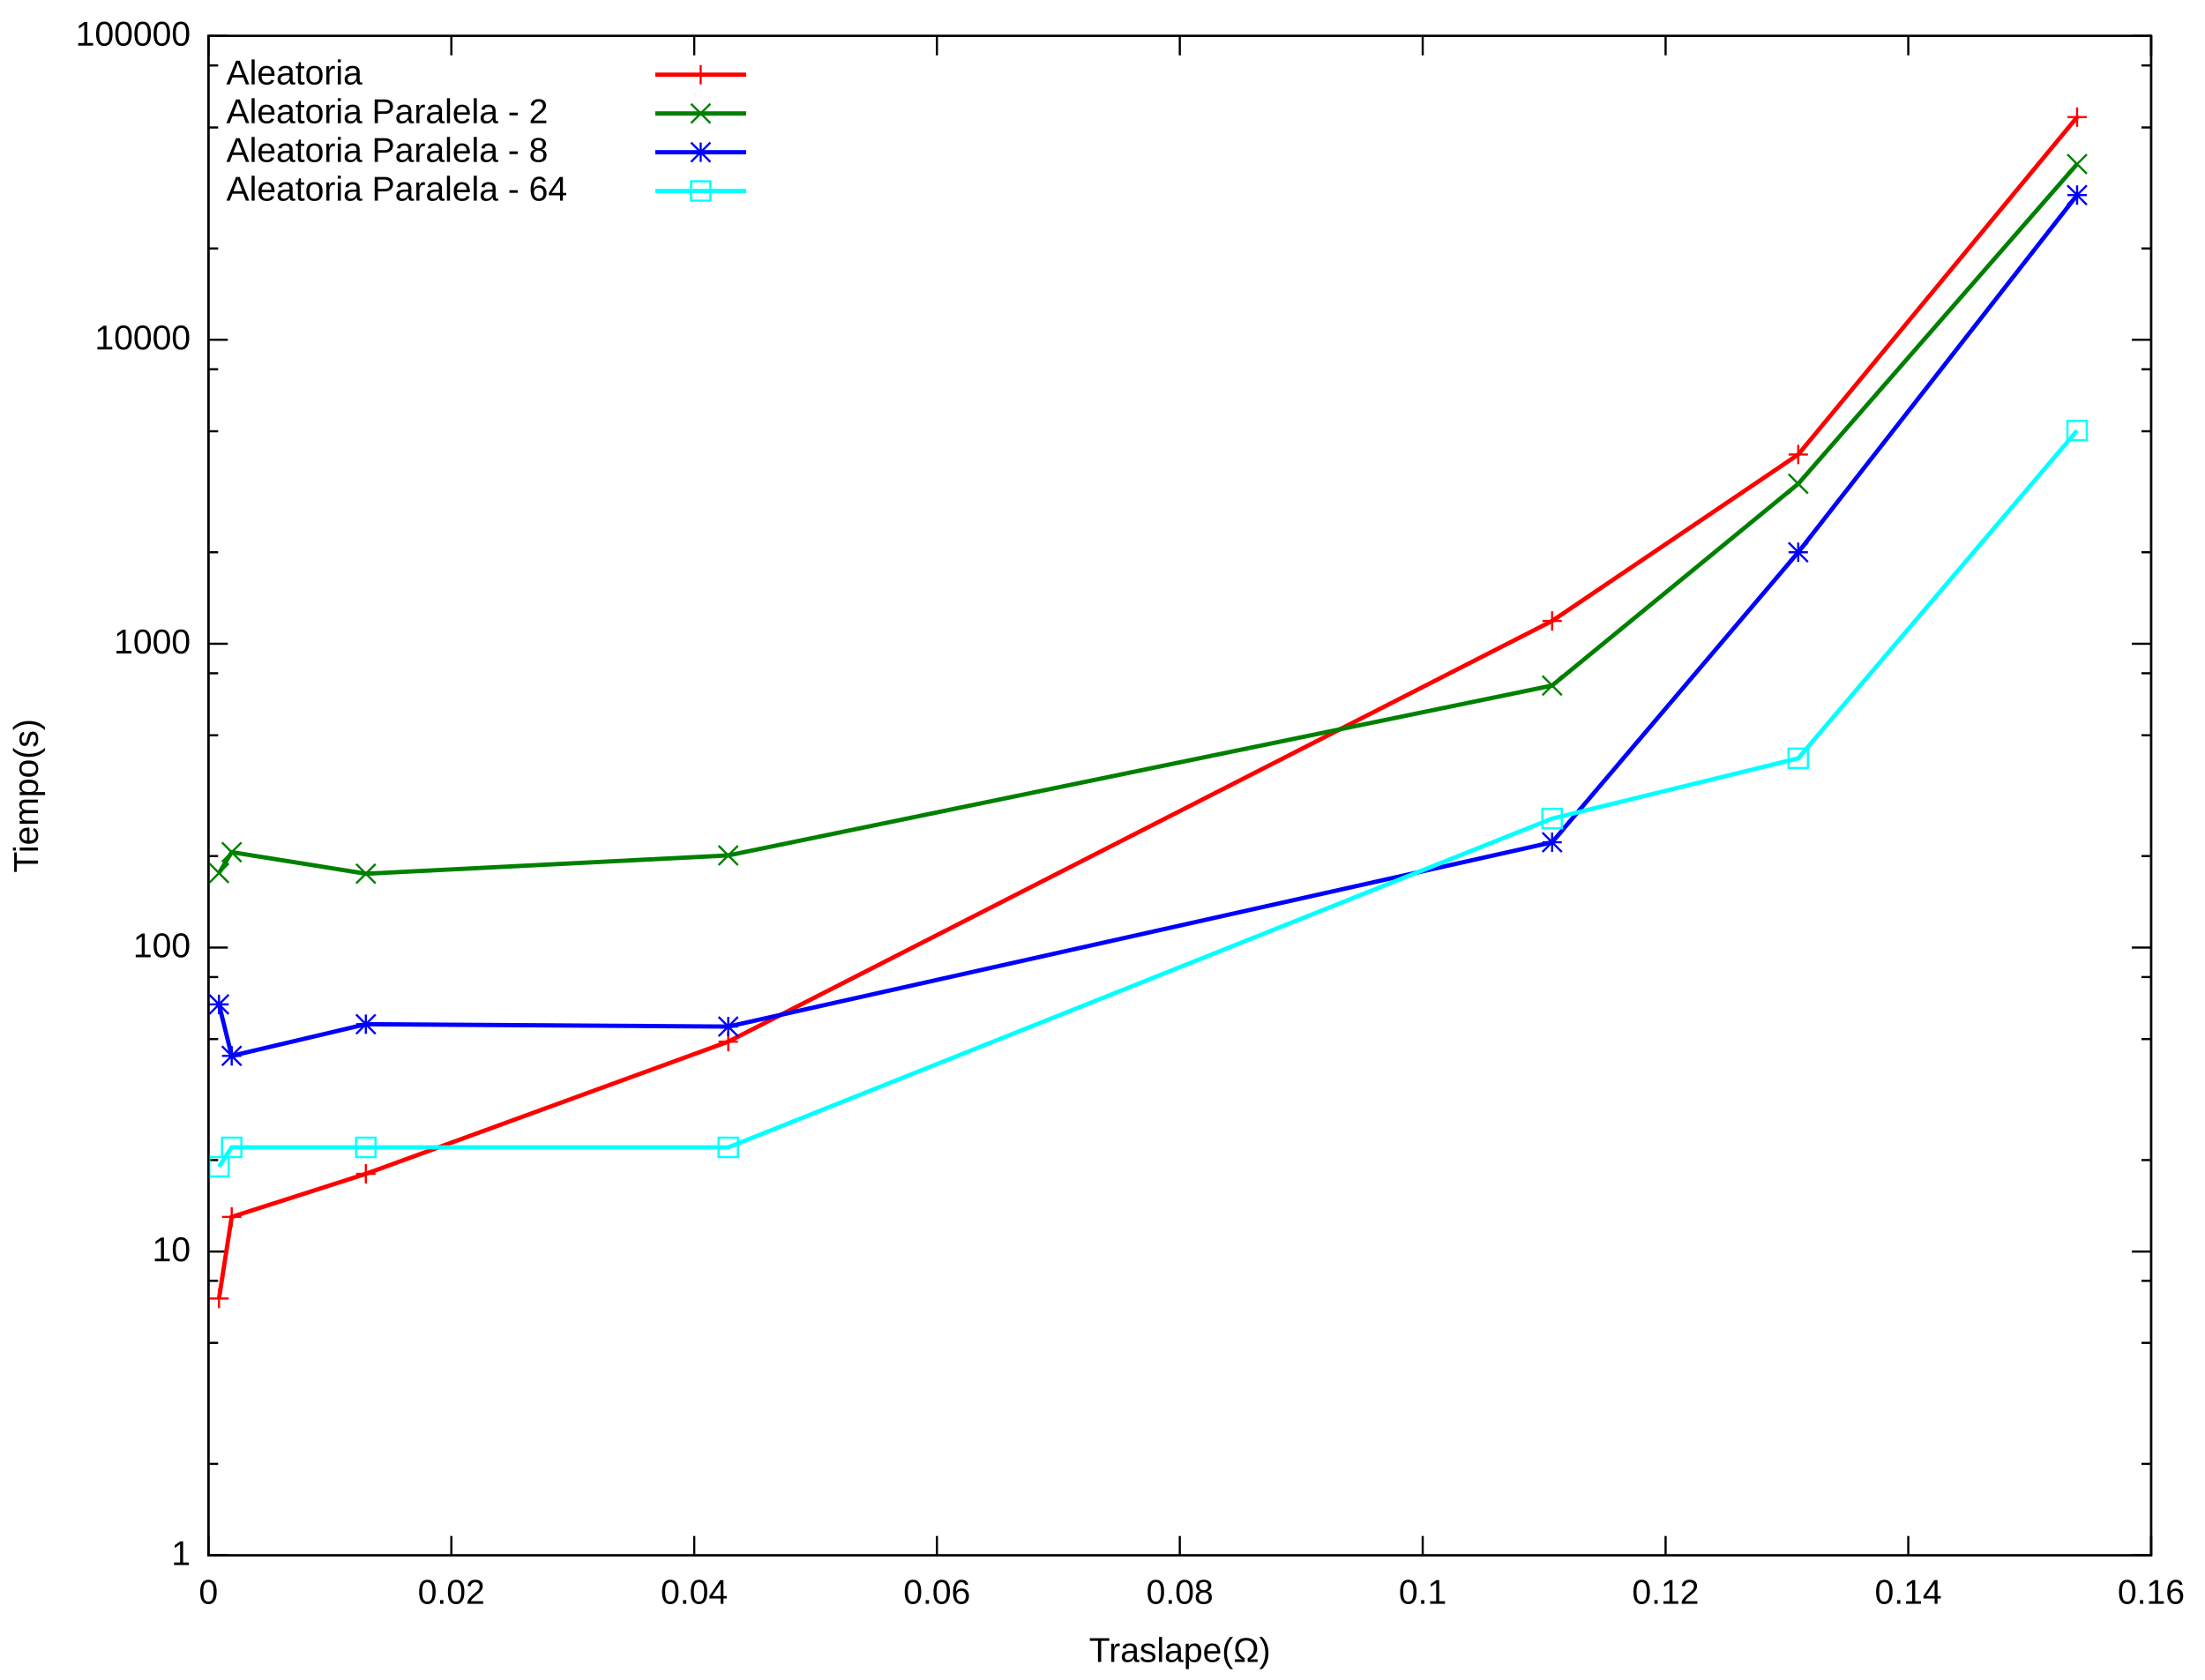
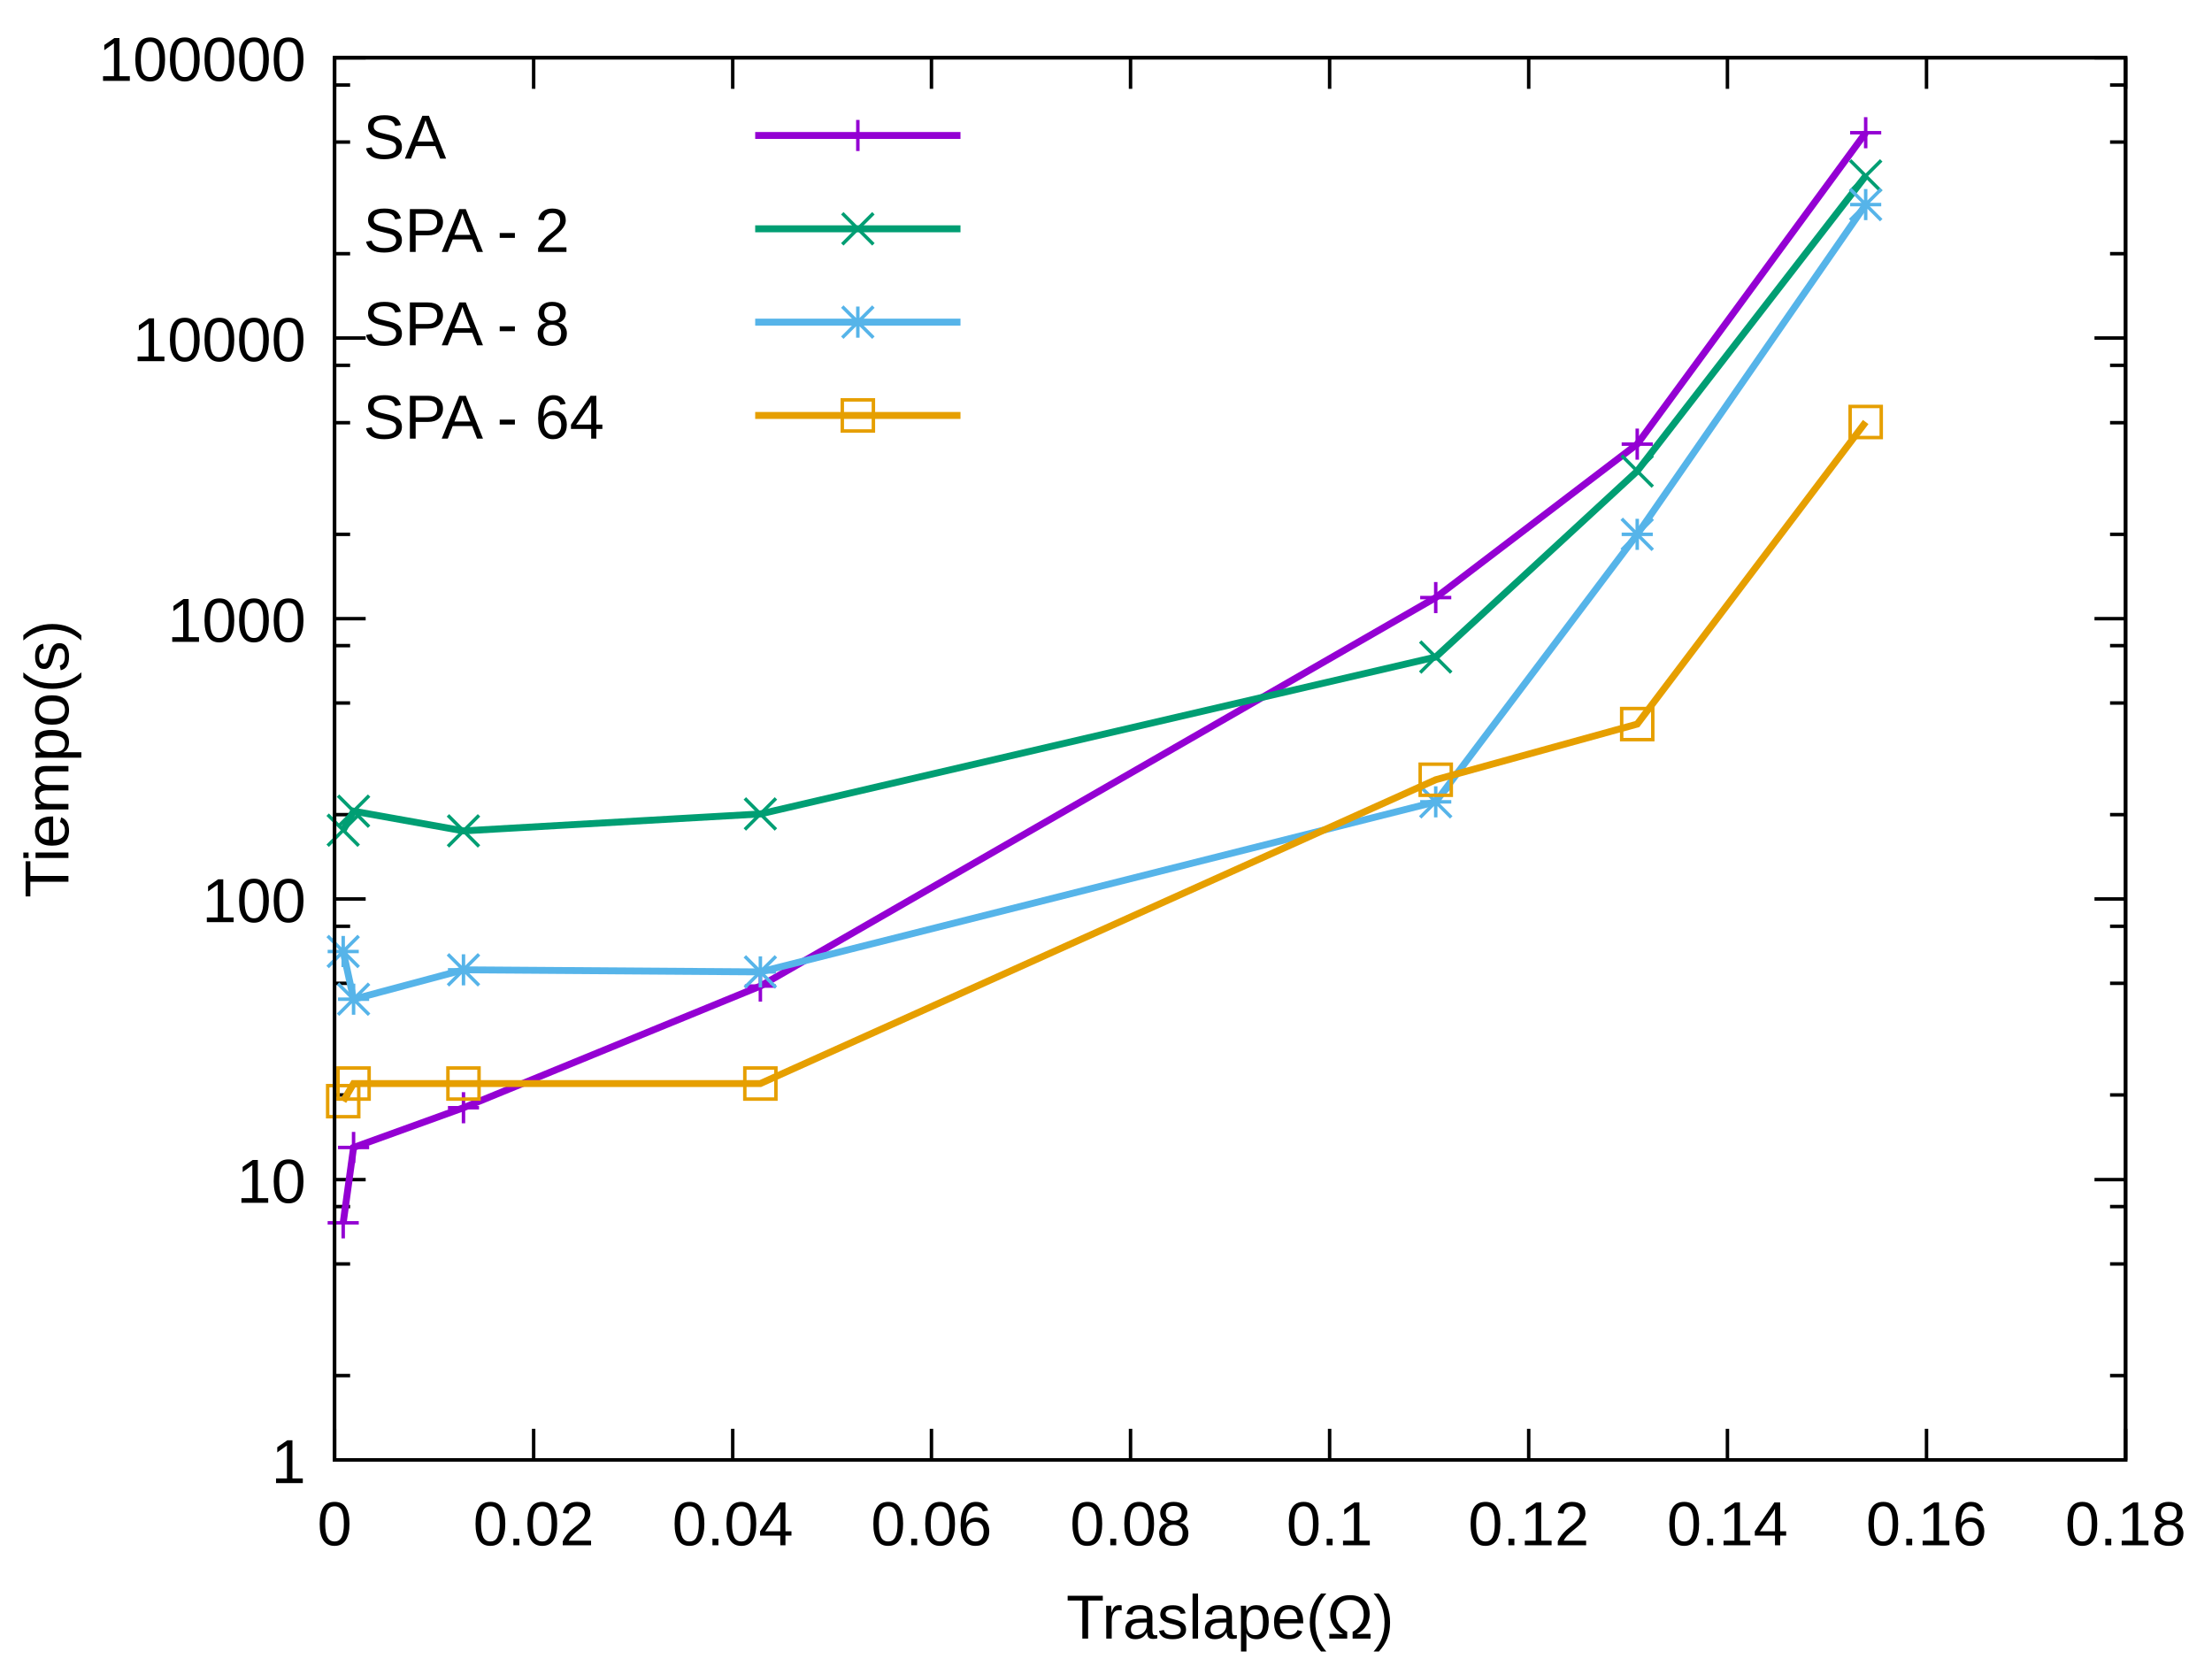
- <svg xmlns="http://www.w3.org/2000/svg" xmlns:xlink="http://www.w3.org/1999/xlink" width="1024" height="780" viewBox="0 0 1024 780">
+ <svg xmlns="http://www.w3.org/2000/svg" xmlns:xlink="http://www.w3.org/1999/xlink" width="640" height="480" viewBox="0 0 640 480">
  <g id="gnuplot_canvas">
-     <rect x="0" y="0" width="1024" height="780" fill="none" />
+     <rect x="0" y="0" width="640" height="480" fill="none" />
    <defs>
      <circle id="gpDot" r="0.5" stroke-width="0.5" />
      <path id="gpPt0" stroke-width="0.222" stroke="currentColor" d="M-1,0 h2 M0,-1 v2" />
      <path id="gpPt1" stroke-width="0.222" stroke="currentColor" d="M-1,-1 L1,1 M1,-1 L-1,1" />
      <path id="gpPt2" stroke-width="0.222" stroke="currentColor" d="M-1,0 L1,0 M0,-1 L0,1 M-1,-1 L1,1 M-1,1 L1,-1" />
      <rect id="gpPt3" stroke-width="0.222" stroke="currentColor" x="-1" y="-1" width="2" height="2" />
      <rect id="gpPt4" stroke-width="0.222" stroke="currentColor" fill="currentColor" x="-1" y="-1" width="2" height="2" />
      <circle id="gpPt5" stroke-width="0.222" stroke="currentColor" cx="0" cy="0" r="1" />
      <use xlink:href="#gpPt5" id="gpPt6" fill="currentColor" stroke="none" />
      <path id="gpPt7" stroke-width="0.222" stroke="currentColor" d="M0,-1.33 L-1.33,0.67 L1.33,0.67 z" />
      <use xlink:href="#gpPt7" id="gpPt8" fill="currentColor" stroke="none" />
      <use xlink:href="#gpPt7" id="gpPt9" stroke="currentColor" transform="rotate(180)" />
      <use xlink:href="#gpPt9" id="gpPt10" fill="currentColor" stroke="none" />
      <use xlink:href="#gpPt3" id="gpPt11" stroke="currentColor" transform="rotate(45)" />
      <use xlink:href="#gpPt11" id="gpPt12" fill="currentColor" stroke="none" />
+       <path id="gpPt13" stroke-width="0.222" stroke="currentColor" d="M0,1.330 L1.265,0.411 L0.782,-1.067 L-0.782,-1.076 L-1.265,0.411 z" />
+       <use xlink:href="#gpPt13" id="gpPt14" fill="currentColor" stroke="none" />
+       <filter id="textbox" filterUnits="objectBoundingBox" x="0" y="0" height="1" width="1">
+         <feFlood flood-color="white" flood-opacity="1" result="bgnd" />
+         <feComposite in="SourceGraphic" in2="bgnd" operator="atop" />
+       </filter>
      <filter id="greybox" filterUnits="objectBoundingBox" x="0" y="0" height="1" width="1">
        <feFlood flood-color="lightgrey" flood-opacity="1" result="grey" />
        <feComposite in="SourceGraphic" in2="grey" operator="atop" />
      </filter>
    </defs>
-     <g style="fill:none; color:white; stroke:currentColor; stroke-width:1.00; stroke-linecap:butt; stroke-linejoin:miter">
- </g>
-     <g style="fill:none; color:black; stroke:currentColor; stroke-width:1.00; stroke-linecap:butt; stroke-linejoin:miter">
-       <path stroke="black" d="M96.8,722.4 L105.8,722.4 M999.0,722.4 L990.0,722.4  " />
-       <g transform="translate(88.5,726.9)" style="stroke:none; fill:black; font-family:Arial; font-size:12.00pt; text-anchor:end">
-         <text> 1</text>
-       </g>
-       <path stroke="black" d="M96.8,679.9 L101.3,679.9 M999.0,679.9 L994.5,679.9 M96.8,623.7 L101.3,623.7 M999.0,623.7 L994.5,623.7    M96.8,594.9 L101.3,594.9 M999.0,594.9 L994.5,594.9 M96.8,581.3 L105.8,581.3 M999.0,581.3 L990.0,581.3     " />
-       <g transform="translate(88.5,585.8)" style="stroke:none; fill:black; font-family:Arial; font-size:12.00pt; text-anchor:end">
-         <text> 10</text>
-       </g>
-       <path stroke="black" d="M96.8,538.8 L101.3,538.8 M999.0,538.8 L994.5,538.8 M96.8,482.6 L101.3,482.6 M999.0,482.6 L994.5,482.6    M96.8,453.8 L101.3,453.8 M999.0,453.8 L994.5,453.8 M96.8,440.1 L105.8,440.1 M999.0,440.1 L990.0,440.1     " />
-       <g transform="translate(88.5,444.6)" style="stroke:none; fill:black; font-family:Arial; font-size:12.00pt; text-anchor:end">
-         <text> 100</text>
-       </g>
-       <path stroke="black" d="M96.8,397.6 L101.3,397.6 M999.0,397.6 L994.5,397.6 M96.8,341.5 L101.3,341.5 M999.0,341.5 L994.5,341.5    M96.8,312.7 L101.3,312.7 M999.0,312.7 L994.5,312.7 M96.8,299.0 L105.8,299.0 M999.0,299.0 L990.0,299.0     " />
-       <g transform="translate(88.5,303.5)" style="stroke:none; fill:black; font-family:Arial; font-size:12.00pt; text-anchor:end">
-         <text> 1000</text>
-       </g>
-       <path stroke="black" d="M96.8,256.5 L101.3,256.5 M999.0,256.5 L994.5,256.5 M96.8,200.3 L101.3,200.3 M999.0,200.3 L994.5,200.3    M96.8,171.5 L101.3,171.5 M999.0,171.5 L994.5,171.5 M96.8,157.8 L105.8,157.8 M999.0,157.8 L990.0,157.8     " />
-       <g transform="translate(88.5,162.3)" style="stroke:none; fill:black; font-family:Arial; font-size:12.00pt; text-anchor:end">
-         <text> 10000</text>
-       </g>
-       <path stroke="black" d="M96.8,115.4 L101.3,115.4 M999.0,115.4 L994.5,115.4 M96.8,59.2 L101.3,59.2 M999.0,59.2 L994.5,59.2    M96.8,30.4 L101.3,30.4 M999.0,30.4 L994.5,30.4 M96.8,16.7 L105.8,16.7 M999.0,16.7 L990.0,16.7     " />
-       <g transform="translate(88.5,21.2)" style="stroke:none; fill:black; font-family:Arial; font-size:12.00pt; text-anchor:end">
-         <text> 100000</text>
-       </g>
-       <path stroke="black" d="M96.8,722.4 L96.8,713.4 M96.8,16.7 L96.8,25.7  " />
-       <g transform="translate(96.8,744.9)" style="stroke:none; fill:black; font-family:Arial; font-size:12.00pt; text-anchor:middle">
-         <text> 0</text>
-       </g>
-       <path stroke="black" d="M209.6,722.4 L209.6,713.4 M209.6,16.7 L209.6,25.7  " />
-       <g transform="translate(209.6,744.9)" style="stroke:none; fill:black; font-family:Arial; font-size:12.00pt; text-anchor:middle">
-         <text> 0.02</text>
-       </g>
-       <path stroke="black" d="M322.4,722.4 L322.4,713.4 M322.4,16.7 L322.4,25.7  " />
-       <g transform="translate(322.4,744.9)" style="stroke:none; fill:black; font-family:Arial; font-size:12.00pt; text-anchor:middle">
-         <text> 0.04</text>
-       </g>
-       <path stroke="black" d="M435.1,722.4 L435.1,713.4 M435.1,16.7 L435.1,25.7  " />
-       <g transform="translate(435.1,744.9)" style="stroke:none; fill:black; font-family:Arial; font-size:12.00pt; text-anchor:middle">
-         <text> 0.06</text>
-       </g>
-       <path stroke="black" d="M547.9,722.4 L547.9,713.4 M547.9,16.7 L547.9,25.7  " />
-       <g transform="translate(547.9,744.9)" style="stroke:none; fill:black; font-family:Arial; font-size:12.00pt; text-anchor:middle">
-         <text> 0.08</text>
-       </g>
-       <path stroke="black" d="M660.7,722.4 L660.7,713.4 M660.7,16.7 L660.7,25.7  " />
-       <g transform="translate(660.7,744.9)" style="stroke:none; fill:black; font-family:Arial; font-size:12.00pt; text-anchor:middle">
-         <text> 0.1</text>
-       </g>
-       <path stroke="black" d="M773.5,722.4 L773.5,713.4 M773.5,16.7 L773.5,25.7  " />
-       <g transform="translate(773.5,744.9)" style="stroke:none; fill:black; font-family:Arial; font-size:12.00pt; text-anchor:middle">
-         <text> 0.12</text>
-       </g>
-       <path stroke="black" d="M886.2,722.4 L886.2,713.4 M886.2,16.7 L886.2,25.7  " />
-       <g transform="translate(886.2,744.9)" style="stroke:none; fill:black; font-family:Arial; font-size:12.00pt; text-anchor:middle">
-         <text> 0.14</text>
-       </g>
-       <path stroke="black" d="M999.0,722.4 L999.0,713.4 M999.0,16.7 L999.0,25.7  " />
-       <g transform="translate(999.0,744.9)" style="stroke:none; fill:black; font-family:Arial; font-size:12.00pt; text-anchor:middle">
-         <text> 0.16</text>
-       </g>
-       <path stroke="black" d="M96.8,16.7 L96.8,722.4 L999.0,722.4 L999.0,16.7 L96.8,16.7 Z  " />
-       <g transform="translate(17.6,369.6) rotate(270)" style="stroke:none; fill:black; font-family:Arial; font-size:12.00pt; text-anchor:middle">
-         <text>Tiempo(s)</text>
-       </g>
-       <g transform="translate(547.9,771.9)" style="stroke:none; fill:black; font-family:Arial; font-size:12.00pt; text-anchor:middle">
-         <text>Traslape(Ω)</text>
-       </g>
-       <g transform="translate(547.9,30.2)" style="stroke:none; fill:black; font-family:Arial; font-size:12.00pt; text-anchor:middle">
+     <g fill="none" color="white" stroke="currentColor" stroke-width="1.00" stroke-linecap="butt" stroke-linejoin="miter">
+ </g>
+     <g fill="none" color="black" stroke="currentColor" stroke-width="1.00" stroke-linecap="butt" stroke-linejoin="miter">
+       <path stroke="black" d="M96.8,422.4 L105.8,422.4 M615.0,422.4 L606.0,422.4  " />
+       <g transform="translate(88.5,429.1)" stroke="none" fill="black" font-family="Arial" font-size="18.00" text-anchor="end">
+         <text>
+           <tspan font-family="Arial"> 1</tspan>
+         </text>
+       </g>
+     </g>
+     <g fill="none" color="black" stroke="currentColor" stroke-width="1.00" stroke-linecap="butt" stroke-linejoin="miter">
+       <path stroke="black" d="M96.8,398.0 L101.3,398.0 M615.0,398.0 L610.5,398.0 M96.8,365.7 L101.3,365.7 M615.0,365.7 L610.5,365.7   M96.8,349.1 L101.3,349.1 M615.0,349.1 L610.5,349.1 M96.8,341.3 L105.8,341.3 M615.0,341.3 L606.0,341.3    " />
+       <g transform="translate(88.5,348.0)" stroke="none" fill="black" font-family="Arial" font-size="18.00" text-anchor="end">
+         <text>
+           <tspan font-family="Arial"> 10</tspan>
+         </text>
+       </g>
+     </g>
+     <g fill="none" color="black" stroke="currentColor" stroke-width="1.00" stroke-linecap="butt" stroke-linejoin="miter">
+       <path stroke="black" d="M96.8,316.8 L101.3,316.8 M615.0,316.8 L610.5,316.8 M96.8,284.5 L101.3,284.5 M615.0,284.5 L610.5,284.5   M96.8,268.0 L101.3,268.0 M615.0,268.0 L610.5,268.0 M96.8,260.1 L105.8,260.1 M615.0,260.1 L606.0,260.1    " />
+       <g transform="translate(88.5,266.8)" stroke="none" fill="black" font-family="Arial" font-size="18.00" text-anchor="end">
+         <text>
+           <tspan font-family="Arial"> 100</tspan>
+         </text>
+       </g>
+     </g>
+     <g fill="none" color="black" stroke="currentColor" stroke-width="1.00" stroke-linecap="butt" stroke-linejoin="miter">
+       <path stroke="black" d="M96.8,235.7 L101.3,235.7 M615.0,235.7 L610.5,235.7 M96.8,203.4 L101.3,203.4 M615.0,203.4 L610.5,203.4   M96.8,186.8 L101.3,186.8 M615.0,186.8 L610.5,186.8 M96.8,179.0 L105.8,179.0 M615.0,179.0 L606.0,179.0    " />
+       <g transform="translate(88.5,185.7)" stroke="none" fill="black" font-family="Arial" font-size="18.00" text-anchor="end">
+         <text>
+           <tspan font-family="Arial"> 1000</tspan>
+         </text>
+       </g>
+     </g>
+     <g fill="none" color="black" stroke="currentColor" stroke-width="1.00" stroke-linecap="butt" stroke-linejoin="miter">
+       <path stroke="black" d="M96.8,154.6 L101.3,154.6 M615.0,154.6 L610.5,154.6 M96.8,122.3 L101.3,122.3 M615.0,122.3 L610.5,122.3   M96.8,105.7 L101.3,105.7 M615.0,105.7 L610.5,105.7 M96.8,97.8 L105.8,97.8 M615.0,97.8 L606.0,97.8    " />
+       <g transform="translate(88.5,104.5)" stroke="none" fill="black" font-family="Arial" font-size="18.00" text-anchor="end">
+         <text>
+           <tspan font-family="Arial"> 10000</tspan>
+         </text>
+       </g>
+     </g>
+     <g fill="none" color="black" stroke="currentColor" stroke-width="1.00" stroke-linecap="butt" stroke-linejoin="miter">
+       <path stroke="black" d="M96.8,73.4 L101.3,73.4 M615.0,73.4 L610.5,73.4 M96.8,41.1 L101.3,41.1 M615.0,41.1 L610.5,41.1   M96.8,24.6 L101.3,24.6 M615.0,24.6 L610.5,24.6 M96.8,16.7 L105.8,16.7 M615.0,16.7 L606.0,16.7    " />
+       <g transform="translate(88.5,23.4)" stroke="none" fill="black" font-family="Arial" font-size="18.00" text-anchor="end">
+         <text>
+           <tspan font-family="Arial"> 100000</tspan>
+         </text>
+       </g>
+     </g>
+     <g fill="none" color="black" stroke="currentColor" stroke-width="1.00" stroke-linecap="butt" stroke-linejoin="miter">
+       <path stroke="black" d="M96.8,422.4 L96.8,413.4 M96.8,16.7 L96.8,25.7  " />
+       <g transform="translate(96.8,447.1)" stroke="none" fill="black" font-family="Arial" font-size="18.00" text-anchor="middle">
+         <text>
+           <tspan font-family="Arial"> 0</tspan>
+         </text>
+       </g>
+     </g>
+     <g fill="none" color="black" stroke="currentColor" stroke-width="1.00" stroke-linecap="butt" stroke-linejoin="miter">
+       <path stroke="black" d="M154.4,422.4 L154.4,413.4 M154.4,16.7 L154.4,25.7  " />
+       <g transform="translate(154.4,447.1)" stroke="none" fill="black" font-family="Arial" font-size="18.00" text-anchor="middle">
+         <text>
+           <tspan font-family="Arial"> 0.02</tspan>
+         </text>
+       </g>
+     </g>
+     <g fill="none" color="black" stroke="currentColor" stroke-width="1.00" stroke-linecap="butt" stroke-linejoin="miter">
+       <path stroke="black" d="M212.0,422.4 L212.0,413.4 M212.0,16.7 L212.0,25.7  " />
+       <g transform="translate(212.0,447.1)" stroke="none" fill="black" font-family="Arial" font-size="18.00" text-anchor="middle">
+         <text>
+           <tspan font-family="Arial"> 0.04</tspan>
+         </text>
+       </g>
+     </g>
+     <g fill="none" color="black" stroke="currentColor" stroke-width="1.00" stroke-linecap="butt" stroke-linejoin="miter">
+       <path stroke="black" d="M269.5,422.4 L269.5,413.4 M269.5,16.7 L269.5,25.7  " />
+       <g transform="translate(269.5,447.1)" stroke="none" fill="black" font-family="Arial" font-size="18.00" text-anchor="middle">
+         <text>
+           <tspan font-family="Arial"> 0.06</tspan>
+         </text>
+       </g>
+     </g>
+     <g fill="none" color="black" stroke="currentColor" stroke-width="1.00" stroke-linecap="butt" stroke-linejoin="miter">
+       <path stroke="black" d="M327.1,422.4 L327.1,413.4 M327.1,16.7 L327.1,25.7  " />
+       <g transform="translate(327.1,447.1)" stroke="none" fill="black" font-family="Arial" font-size="18.00" text-anchor="middle">
+         <text>
+           <tspan font-family="Arial"> 0.08</tspan>
+         </text>
+       </g>
+     </g>
+     <g fill="none" color="black" stroke="currentColor" stroke-width="1.00" stroke-linecap="butt" stroke-linejoin="miter">
+       <path stroke="black" d="M384.7,422.4 L384.7,413.4 M384.7,16.7 L384.7,25.7  " />
+       <g transform="translate(384.7,447.1)" stroke="none" fill="black" font-family="Arial" font-size="18.00" text-anchor="middle">
+         <text>
+           <tspan font-family="Arial"> 0.1</tspan>
+         </text>
+       </g>
+     </g>
+     <g fill="none" color="black" stroke="currentColor" stroke-width="1.00" stroke-linecap="butt" stroke-linejoin="miter">
+       <path stroke="black" d="M442.3,422.4 L442.3,413.4 M442.3,16.7 L442.3,25.7  " />
+       <g transform="translate(442.3,447.1)" stroke="none" fill="black" font-family="Arial" font-size="18.00" text-anchor="middle">
+         <text>
+           <tspan font-family="Arial"> 0.12</tspan>
+         </text>
+       </g>
+     </g>
+     <g fill="none" color="black" stroke="currentColor" stroke-width="1.00" stroke-linecap="butt" stroke-linejoin="miter">
+       <path stroke="black" d="M499.8,422.4 L499.8,413.4 M499.8,16.7 L499.8,25.7  " />
+       <g transform="translate(499.8,447.1)" stroke="none" fill="black" font-family="Arial" font-size="18.00" text-anchor="middle">
+         <text>
+           <tspan font-family="Arial"> 0.14</tspan>
+         </text>
+       </g>
+     </g>
+     <g fill="none" color="black" stroke="currentColor" stroke-width="1.00" stroke-linecap="butt" stroke-linejoin="miter">
+       <path stroke="black" d="M557.4,422.4 L557.4,413.4 M557.4,16.7 L557.4,25.7  " />
+       <g transform="translate(557.4,447.1)" stroke="none" fill="black" font-family="Arial" font-size="18.00" text-anchor="middle">
+         <text>
+           <tspan font-family="Arial"> 0.16</tspan>
+         </text>
+       </g>
+     </g>
+     <g fill="none" color="black" stroke="currentColor" stroke-width="1.00" stroke-linecap="butt" stroke-linejoin="miter">
+       <path stroke="black" d="M615.0,422.4 L615.0,413.4 M615.0,16.7 L615.0,25.7  " />
+       <g transform="translate(615.0,447.1)" stroke="none" fill="black" font-family="Arial" font-size="18.00" text-anchor="middle">
+         <text>
+           <tspan font-family="Arial"> 0.18</tspan>
+         </text>
+       </g>
+     </g>
+     <g fill="none" color="black" stroke="currentColor" stroke-width="1.00" stroke-linecap="butt" stroke-linejoin="miter">
+ </g>
+     <g fill="none" color="black" stroke="currentColor" stroke-width="1.00" stroke-linecap="butt" stroke-linejoin="miter">
+       <path stroke="black" d="M96.8,16.7 L96.8,422.4 L615.0,422.4 L615.0,16.7 L96.8,16.7 Z  " />
+     </g>
+     <g fill="none" color="black" stroke="currentColor" stroke-width="1.00" stroke-linecap="butt" stroke-linejoin="miter">
+       <g transform="translate(19.8,219.6) rotate(270)" stroke="none" fill="black" font-family="Arial" font-size="18.00" text-anchor="middle">
+         <text>
+           <tspan font-family="Arial">Tiempo(s)</tspan>
+         </text>
+       </g>
+     </g>
+     <g fill="none" color="black" stroke="currentColor" stroke-width="1.00" stroke-linecap="butt" stroke-linejoin="miter">
+       <g transform="translate(355.9,474.1)" stroke="none" fill="black" font-family="Arial" font-size="18.00" text-anchor="middle">
+         <text>
+           <tspan font-family="Arial">Traslape(Ω)</tspan>
+         </text>
+       </g>
+     </g>
+     <g fill="none" color="black" stroke="currentColor" stroke-width="1.00" stroke-linecap="butt" stroke-linejoin="miter">
+       <g transform="translate(355.9,30.2)" stroke="none" fill="black" font-family="Arial" font-size="12.00" text-anchor="middle">
        <text />
      </g>
    </g>
    <g id="gnuplot_plot_1">
-       <g style="fill:none; color:white; stroke:black; stroke-width:2.00; stroke-linecap:butt; stroke-linejoin:miter">
- </g>
-       <g style="fill:none; color:red; stroke:currentColor; stroke-width:2.00; stroke-linecap:butt; stroke-linejoin:miter">
-         <g transform="translate(105.1,39.2)" style="stroke:none; fill:black; font-family:Arial; font-size:12.00pt; text-anchor:start">
-           <text>Aleatoria</text>
-         </g>
-         <path d="M304.3,34.7 L346.5,34.7 M101.7,603.1 L107.6,565.2 L169.9,545.2 L338.2,483.8 L720.8,288.4 L835.1,211.1    L964.6,54.4  " />
-         <use xlink:href="#gpPt0" transform="translate(101.7,603.1) scale(4.50)" />
-         <use xlink:href="#gpPt0" transform="translate(107.6,565.2) scale(4.50)" />
-         <use xlink:href="#gpPt0" transform="translate(169.9,545.2) scale(4.50)" />
-         <use xlink:href="#gpPt0" transform="translate(338.2,483.8) scale(4.50)" />
-         <use xlink:href="#gpPt0" transform="translate(720.8,288.4) scale(4.50)" />
-         <use xlink:href="#gpPt0" transform="translate(835.1,211.1) scale(4.50)" />
-         <use xlink:href="#gpPt0" transform="translate(964.6,54.4) scale(4.50)" />
-         <use xlink:href="#gpPt0" transform="translate(325.4,34.7) scale(4.50)" />
+       <g fill="none" color="white" stroke="black" stroke-width="2.00" stroke-linecap="butt" stroke-linejoin="miter">
+ </g>
+       <g fill="none" color="black" stroke="currentColor" stroke-width="2.00" stroke-linecap="butt" stroke-linejoin="miter">
+         <g transform="translate(105.1,45.9)" stroke="none" fill="black" font-family="Arial" font-size="18.00" text-anchor="start">
+           <text>
+             <tspan font-family="Arial">SA</tspan>
+           </text>
+         </g>
+       </g>
+       <g fill="none" color="black" stroke="currentColor" stroke-width="2.00" stroke-linecap="butt" stroke-linejoin="miter">
+         <path stroke="rgb(148,   0, 211)" d="M218.5,39.2 L277.9,39.2 M99.3,353.8 L102.3,332.0 L134.1,320.5 L220.0,285.3 L415.4,172.9 L473.7,128.5   L539.8,38.4  " />
+         <use xlink:href="#gpPt0" transform="translate(99.3,353.8) scale(4.50)" color="rgb(148,   0, 211)" />
+         <use xlink:href="#gpPt0" transform="translate(102.3,332.0) scale(4.50)" color="rgb(148,   0, 211)" />
+         <use xlink:href="#gpPt0" transform="translate(134.1,320.5) scale(4.50)" color="rgb(148,   0, 211)" />
+         <use xlink:href="#gpPt0" transform="translate(220.0,285.3) scale(4.50)" color="rgb(148,   0, 211)" />
+         <use xlink:href="#gpPt0" transform="translate(415.4,172.9) scale(4.50)" color="rgb(148,   0, 211)" />
+         <use xlink:href="#gpPt0" transform="translate(473.7,128.5) scale(4.50)" color="rgb(148,   0, 211)" />
+         <use xlink:href="#gpPt0" transform="translate(539.8,38.4) scale(4.50)" color="rgb(148,   0, 211)" />
+         <use xlink:href="#gpPt0" transform="translate(248.2,39.2) scale(4.50)" color="rgb(148,   0, 211)" />
      </g>
    </g>
    <g id="gnuplot_plot_2">
-       <g style="fill:none; color:green; stroke:currentColor; stroke-width:2.00; stroke-linecap:butt; stroke-linejoin:miter">
-         <g transform="translate(105.1,57.2)" style="stroke:none; fill:black; font-family:Arial; font-size:12.00pt; text-anchor:start">
-           <text>Aleatoria Paralela - 2</text>
-         </g>
-         <path d="M304.3,52.7 L346.5,52.7 M101.7,405.5 L107.6,395.8 L169.9,405.8 L338.2,397.3 L720.8,318.4 L835.1,224.7    L964.6,76.2  " />
-         <use xlink:href="#gpPt1" transform="translate(101.7,405.5) scale(4.50)" />
-         <use xlink:href="#gpPt1" transform="translate(107.6,395.8) scale(4.50)" />
-         <use xlink:href="#gpPt1" transform="translate(169.9,405.8) scale(4.50)" />
-         <use xlink:href="#gpPt1" transform="translate(338.2,397.3) scale(4.50)" />
-         <use xlink:href="#gpPt1" transform="translate(720.8,318.4) scale(4.50)" />
-         <use xlink:href="#gpPt1" transform="translate(835.1,224.7) scale(4.50)" />
-         <use xlink:href="#gpPt1" transform="translate(964.6,76.2) scale(4.50)" />
-         <use xlink:href="#gpPt1" transform="translate(325.4,52.7) scale(4.50)" />
+       <g fill="none" color="black" stroke="currentColor" stroke-width="2.00" stroke-linecap="butt" stroke-linejoin="miter">
+         <g transform="translate(105.1,72.9)" stroke="none" fill="black" font-family="Arial" font-size="18.00" text-anchor="start">
+           <text>
+             <tspan font-family="Arial">SPA - 2</tspan>
+           </text>
+         </g>
+       </g>
+       <g fill="none" color="black" stroke="currentColor" stroke-width="2.00" stroke-linecap="butt" stroke-linejoin="miter">
+         <path stroke="rgb(  0, 158, 115)" d="M218.5,66.2 L277.9,66.2 M99.3,240.2 L102.3,234.7 L134.1,240.4 L220.0,235.5 L415.4,190.1 L473.7,136.3   L539.8,50.9  " />
+         <use xlink:href="#gpPt1" transform="translate(99.3,240.2) scale(4.50)" color="rgb(  0, 158, 115)" />
+         <use xlink:href="#gpPt1" transform="translate(102.3,234.7) scale(4.50)" color="rgb(  0, 158, 115)" />
+         <use xlink:href="#gpPt1" transform="translate(134.1,240.4) scale(4.50)" color="rgb(  0, 158, 115)" />
+         <use xlink:href="#gpPt1" transform="translate(220.0,235.5) scale(4.50)" color="rgb(  0, 158, 115)" />
+         <use xlink:href="#gpPt1" transform="translate(415.4,190.1) scale(4.50)" color="rgb(  0, 158, 115)" />
+         <use xlink:href="#gpPt1" transform="translate(473.7,136.3) scale(4.50)" color="rgb(  0, 158, 115)" />
+         <use xlink:href="#gpPt1" transform="translate(539.8,50.9) scale(4.50)" color="rgb(  0, 158, 115)" />
+         <use xlink:href="#gpPt1" transform="translate(248.2,66.2) scale(4.50)" color="rgb(  0, 158, 115)" />
      </g>
    </g>
    <g id="gnuplot_plot_3">
-       <g style="fill:none; color:blue; stroke:currentColor; stroke-width:2.00; stroke-linecap:butt; stroke-linejoin:miter">
-         <g transform="translate(105.1,75.2)" style="stroke:none; fill:black; font-family:Arial; font-size:12.00pt; text-anchor:start">
-           <text>Aleatoria Paralela - 8</text>
-         </g>
-         <path d="M304.3,70.7 L346.5,70.7 M101.7,466.5 L107.6,490.4 L169.9,475.7 L338.2,476.8 L720.8,391.2 L835.1,256.5    L964.6,90.6  " />
-         <use xlink:href="#gpPt2" transform="translate(101.7,466.5) scale(4.50)" />
-         <use xlink:href="#gpPt2" transform="translate(107.6,490.4) scale(4.50)" />
-         <use xlink:href="#gpPt2" transform="translate(169.9,475.7) scale(4.50)" />
-         <use xlink:href="#gpPt2" transform="translate(338.2,476.8) scale(4.50)" />
-         <use xlink:href="#gpPt2" transform="translate(720.8,391.2) scale(4.50)" />
-         <use xlink:href="#gpPt2" transform="translate(835.1,256.5) scale(4.50)" />
-         <use xlink:href="#gpPt2" transform="translate(964.6,90.6) scale(4.50)" />
-         <use xlink:href="#gpPt2" transform="translate(325.4,70.7) scale(4.50)" />
+       <g fill="none" color="black" stroke="currentColor" stroke-width="2.00" stroke-linecap="butt" stroke-linejoin="miter">
+         <g transform="translate(105.1,99.9)" stroke="none" fill="black" font-family="Arial" font-size="18.00" text-anchor="start">
+           <text>
+             <tspan font-family="Arial">SPA - 8</tspan>
+           </text>
+         </g>
+       </g>
+       <g fill="none" color="black" stroke="currentColor" stroke-width="2.00" stroke-linecap="butt" stroke-linejoin="miter">
+         <path stroke="rgb( 86, 180, 233)" d="M218.5,93.2 L277.9,93.2 M99.3,275.3 L102.3,289.1 L134.1,280.6 L220.0,281.2 L415.4,232.0 L473.7,154.6   L539.8,59.2  " />
+         <use xlink:href="#gpPt2" transform="translate(99.3,275.3) scale(4.50)" color="rgb( 86, 180, 233)" />
+         <use xlink:href="#gpPt2" transform="translate(102.3,289.1) scale(4.50)" color="rgb( 86, 180, 233)" />
+         <use xlink:href="#gpPt2" transform="translate(134.1,280.6) scale(4.50)" color="rgb( 86, 180, 233)" />
+         <use xlink:href="#gpPt2" transform="translate(220.0,281.2) scale(4.50)" color="rgb( 86, 180, 233)" />
+         <use xlink:href="#gpPt2" transform="translate(415.4,232.0) scale(4.50)" color="rgb( 86, 180, 233)" />
+         <use xlink:href="#gpPt2" transform="translate(473.7,154.6) scale(4.50)" color="rgb( 86, 180, 233)" />
+         <use xlink:href="#gpPt2" transform="translate(539.8,59.2) scale(4.50)" color="rgb( 86, 180, 233)" />
+         <use xlink:href="#gpPt2" transform="translate(248.2,93.2) scale(4.50)" color="rgb( 86, 180, 233)" />
      </g>
    </g>
    <g id="gnuplot_plot_4">
-       <g style="fill:none; color:cyan; stroke:currentColor; stroke-width:2.00; stroke-linecap:butt; stroke-linejoin:miter">
-         <g transform="translate(105.1,93.2)" style="stroke:none; fill:black; font-family:Arial; font-size:12.00pt; text-anchor:start">
-           <text>Aleatoria Paralela - 64</text>
-         </g>
-         <path d="M304.3,88.7 L346.5,88.7 M101.7,541.9 L107.6,532.9 L169.9,532.9 L338.2,532.9 L720.8,380.2 L835.1,352.2    L964.6,200.0  " />
-         <use xlink:href="#gpPt3" transform="translate(101.7,541.9) scale(4.50)" />
-         <use xlink:href="#gpPt3" transform="translate(107.6,532.9) scale(4.50)" />
-         <use xlink:href="#gpPt3" transform="translate(169.9,532.9) scale(4.50)" />
-         <use xlink:href="#gpPt3" transform="translate(338.2,532.9) scale(4.50)" />
-         <use xlink:href="#gpPt3" transform="translate(720.8,380.2) scale(4.50)" />
-         <use xlink:href="#gpPt3" transform="translate(835.1,352.2) scale(4.50)" />
-         <use xlink:href="#gpPt3" transform="translate(964.6,200.0) scale(4.50)" />
-         <use xlink:href="#gpPt3" transform="translate(325.4,88.7) scale(4.50)" />
-       </g>
-     </g>
-     <g style="fill:none; color:white; stroke:currentColor; stroke-width:1.00; stroke-linecap:butt; stroke-linejoin:miter">
- </g>
-     <g style="fill:none; color:black; stroke:currentColor; stroke-width:1.00; stroke-linecap:butt; stroke-linejoin:miter">
-       <path stroke="black" d="M96.8,16.7 L96.8,722.4 L999.0,722.4 L999.0,16.7 L96.8,16.7 Z  " />
-     </g>
+       <g fill="none" color="black" stroke="currentColor" stroke-width="2.00" stroke-linecap="butt" stroke-linejoin="miter">
+         <g transform="translate(105.1,126.9)" stroke="none" fill="black" font-family="Arial" font-size="18.00" text-anchor="start">
+           <text>
+             <tspan font-family="Arial">SPA - 64</tspan>
+           </text>
+         </g>
+       </g>
+       <g fill="none" color="black" stroke="currentColor" stroke-width="2.00" stroke-linecap="butt" stroke-linejoin="miter">
+         <path stroke="rgb(230, 159,   0)" d="M218.5,120.2 L277.9,120.2 M99.3,318.6 L102.3,313.5 L134.1,313.5 L220.0,313.5 L415.4,225.6 L473.7,209.5   L539.8,122.1  " />
+         <use xlink:href="#gpPt3" transform="translate(99.3,318.6) scale(4.50)" color="rgb(230, 159,   0)" />
+         <use xlink:href="#gpPt3" transform="translate(102.3,313.5) scale(4.50)" color="rgb(230, 159,   0)" />
+         <use xlink:href="#gpPt3" transform="translate(134.1,313.5) scale(4.50)" color="rgb(230, 159,   0)" />
+         <use xlink:href="#gpPt3" transform="translate(220.0,313.5) scale(4.50)" color="rgb(230, 159,   0)" />
+         <use xlink:href="#gpPt3" transform="translate(415.4,225.6) scale(4.50)" color="rgb(230, 159,   0)" />
+         <use xlink:href="#gpPt3" transform="translate(473.7,209.5) scale(4.50)" color="rgb(230, 159,   0)" />
+         <use xlink:href="#gpPt3" transform="translate(539.8,122.1) scale(4.50)" color="rgb(230, 159,   0)" />
+         <use xlink:href="#gpPt3" transform="translate(248.2,120.2) scale(4.50)" color="rgb(230, 159,   0)" />
+       </g>
+     </g>
+     <g fill="none" color="black" stroke="currentColor" stroke-width="2.00" stroke-linecap="butt" stroke-linejoin="miter">
+ </g>
+     <g fill="none" color="black" stroke="black" stroke-width="1.00" stroke-linecap="butt" stroke-linejoin="miter">
+ </g>
+     <g fill="none" color="black" stroke="currentColor" stroke-width="1.00" stroke-linecap="butt" stroke-linejoin="miter">
+       <path stroke="black" d="M96.8,16.7 L96.8,422.4 L615.0,422.4 L615.0,16.7 L96.8,16.7 Z  " />
+     </g>
+     <g fill="none" color="black" stroke="currentColor" stroke-width="1.00" stroke-linecap="butt" stroke-linejoin="miter">
+ </g>
  </g>
</svg>
